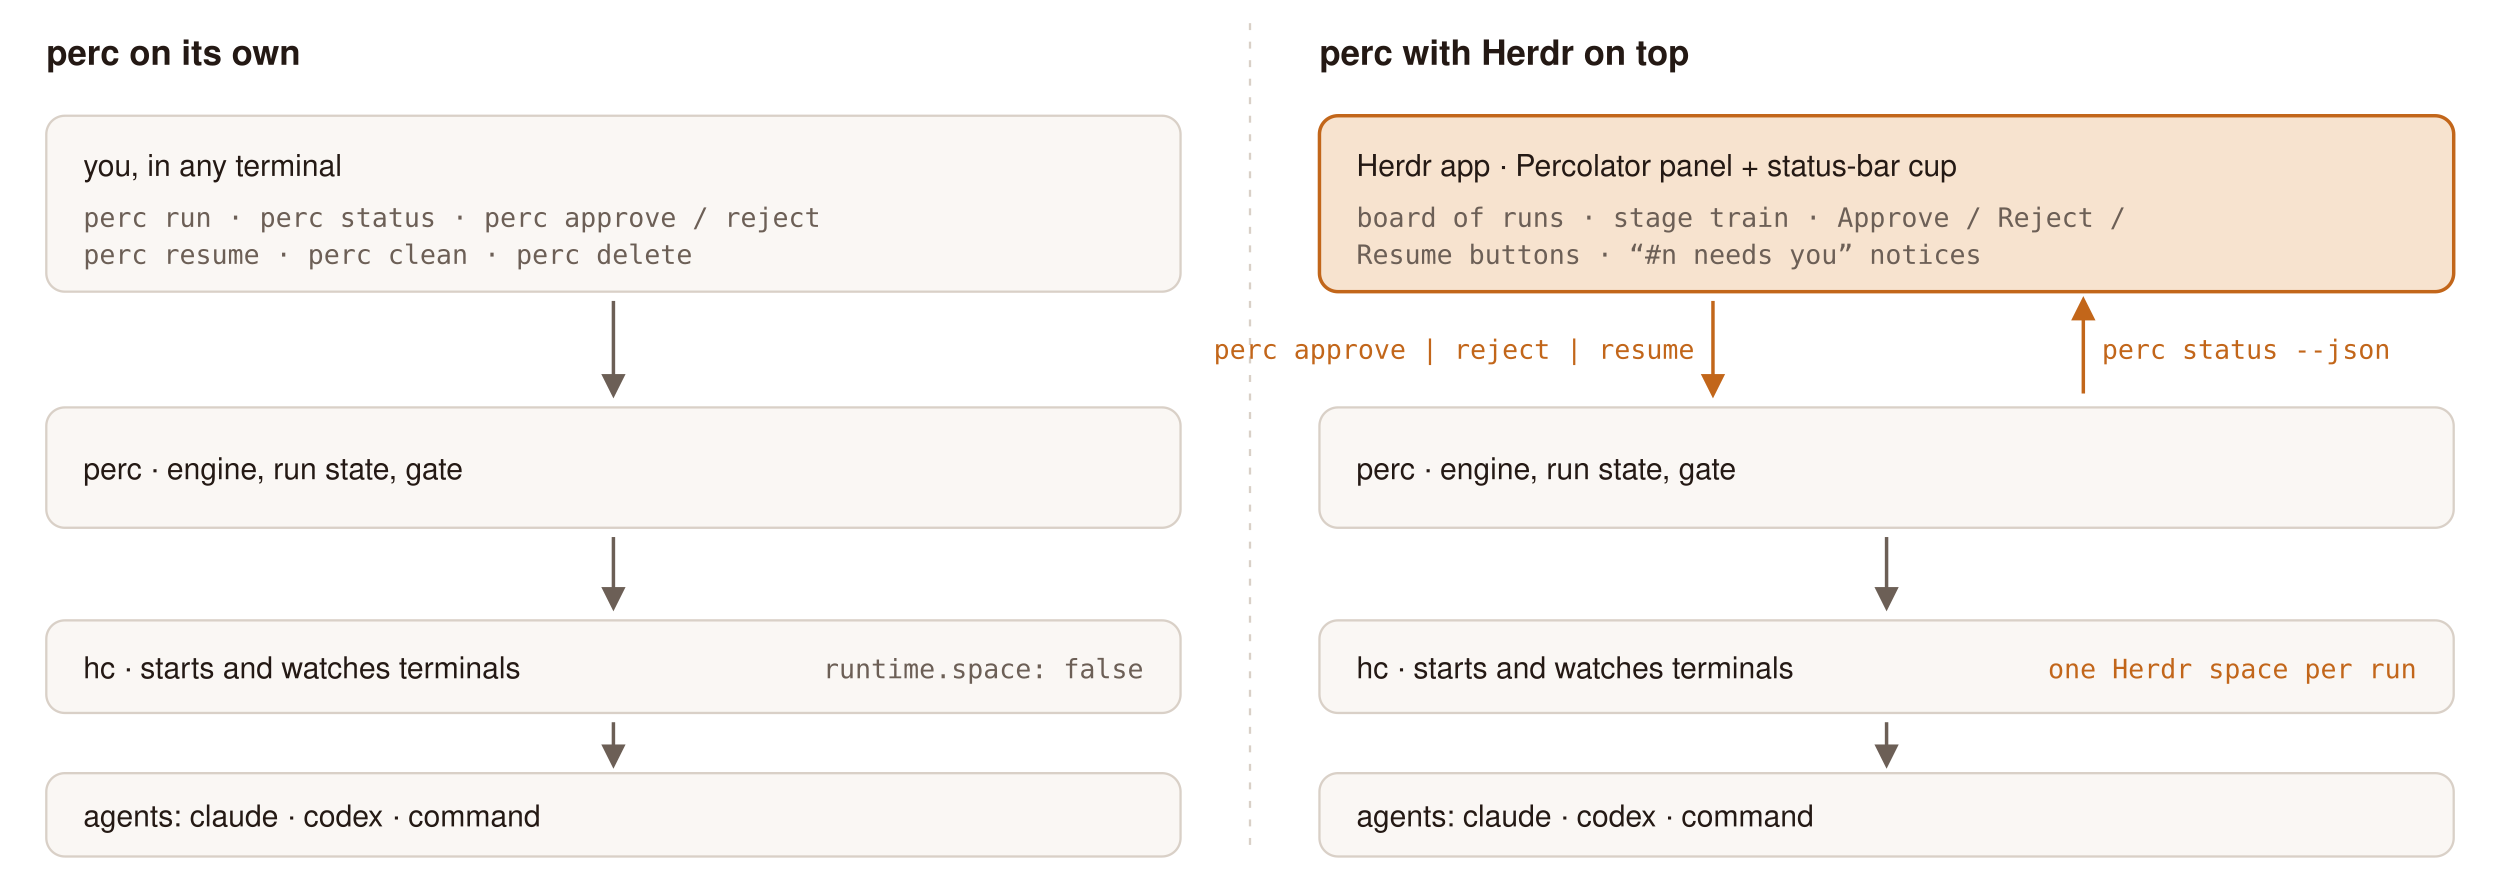
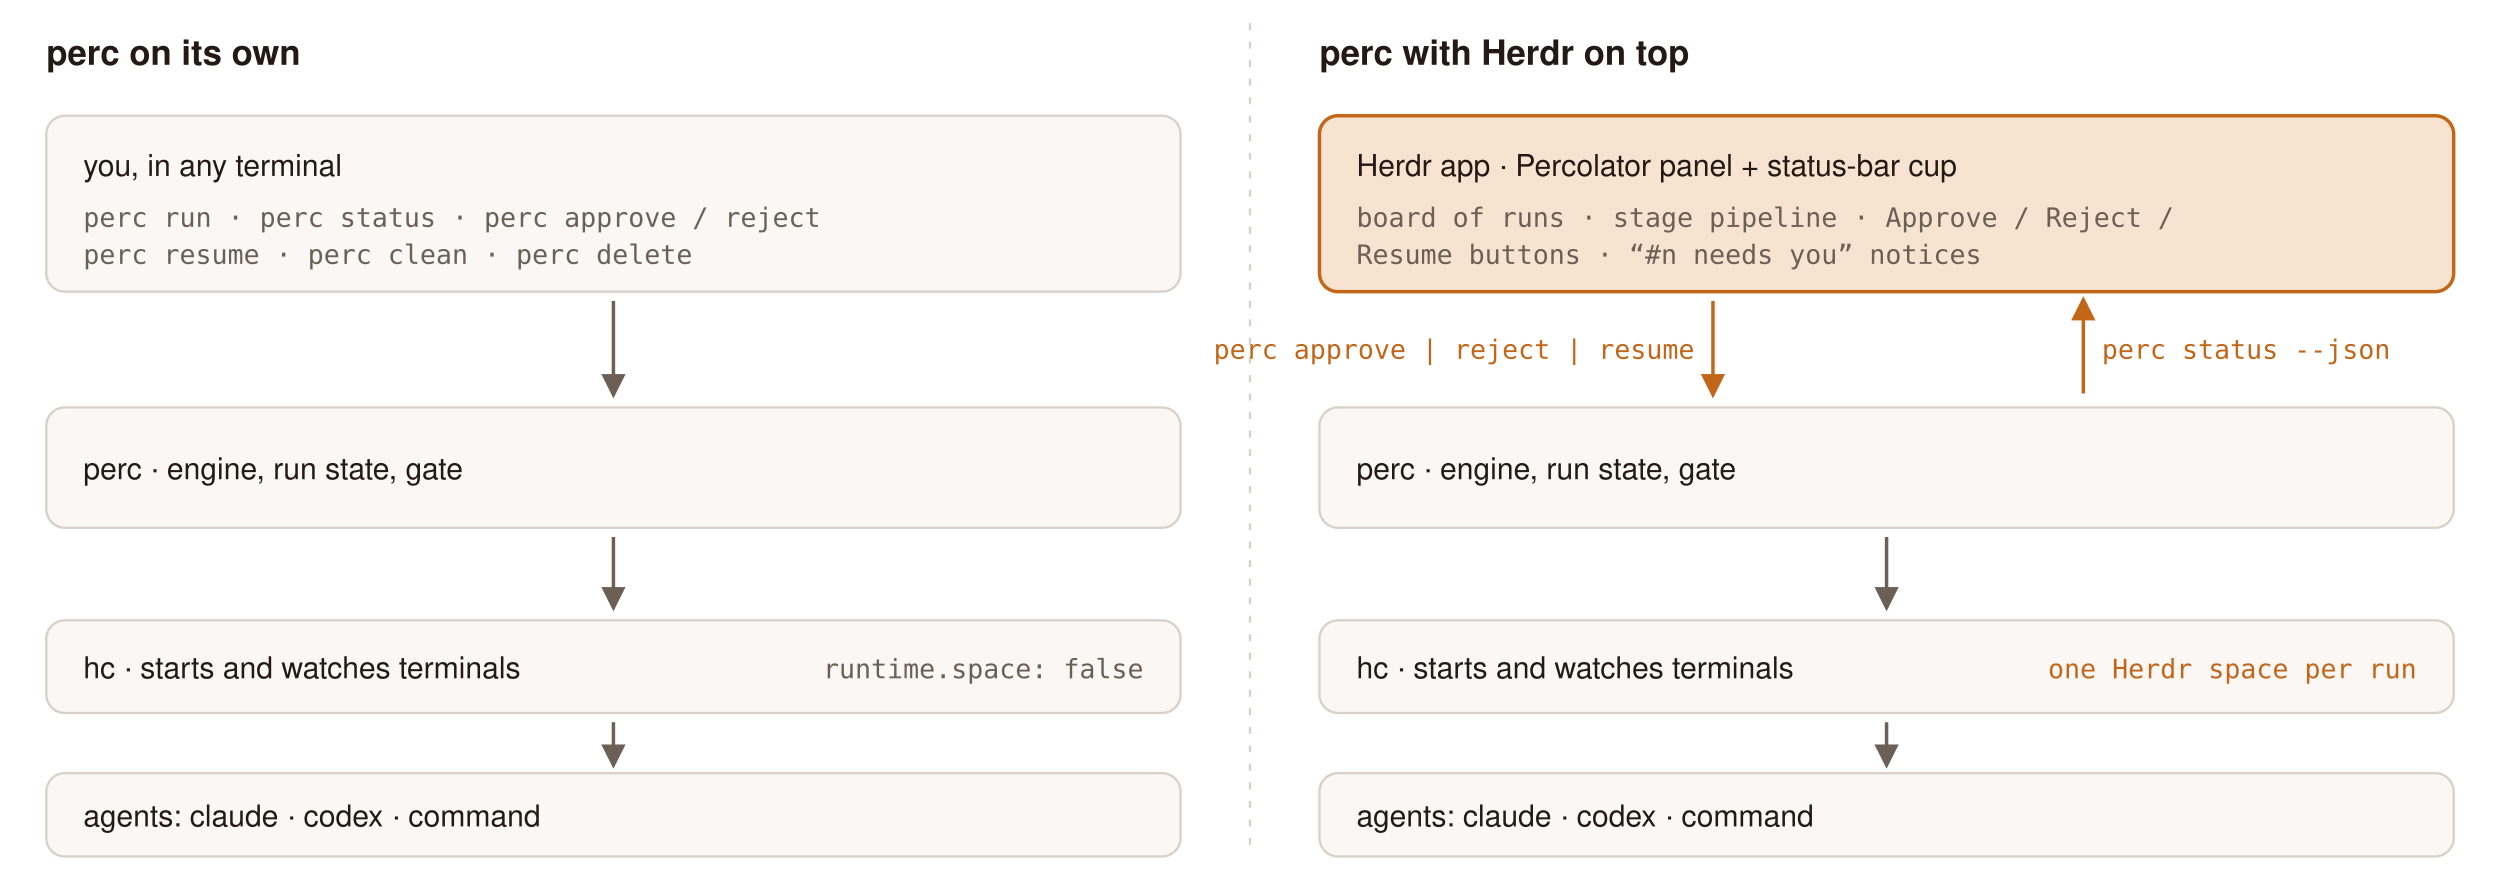
<svg xmlns="http://www.w3.org/2000/svg" viewBox="0 0 1080 380" width="1080" height="380" role="img" aria-label="Two setups side by side. On its own you drive perc from a terminal. With Herdr, the panel and cup read perc status --json and run perc approve, reject and resume for you; perc, hc and the agents are the same in both.">
  <style>
.ink{fill:#241914}.mut{fill:#6c5f56}.acc{fill:#c2661a}.wait{fill:#d94a33}.pass{fill:#3f74d8}.surf{fill:#faf7f4}
.s-line{stroke:#d9d0c7}.s-mut{stroke:#6c5f56}.s-acc{stroke:#c2661a}.s-wait{stroke:#d94a33}.s-ink{stroke:#241914}.s-pass{stroke:#3f74d8}
.box{fill:#faf7f4;stroke:#d9d0c7}.box-acc{fill:#f7e3cf;stroke:#c2661a}
.t12{font:600 12px -apple-system, 'Segoe UI', Helvetica, Arial, sans-serif;letter-spacing:.06em}.t13{font:500 13px -apple-system, 'Segoe UI', Helvetica, Arial, sans-serif}.hd{font:700 15px -apple-system, 'Segoe UI', Helvetica, Arial, sans-serif}.tm{font:11.5px ui-monospace, SFMono-Regular, 'Cascadia Code', Consolas, monospace}
</style>
  <defs>
    <marker id="am" viewBox="0 0 10 10" refX="8" refY="5" markerWidth="7" markerHeight="7" orient="auto-start-reverse">
      <path d="M0 0L10 5L0 10z" class="mut" />
    </marker>
    <marker id="aa" viewBox="0 0 10 10" refX="8" refY="5" markerWidth="7" markerHeight="7" orient="auto-start-reverse">
      <path d="M0 0L10 5L0 10z" class="acc" />
    </marker>
    <marker id="aw" viewBox="0 0 10 10" refX="8" refY="5" markerWidth="7" markerHeight="7" orient="auto-start-reverse">
      <path d="M0 0L10 5L0 10z" class="wait" />
    </marker>
  </defs>
  <text x="20" y="28" class="hd ink">perc on its own</text>
  <text x="570" y="28" class="hd ink">perc with Herdr on top</text>
  <line x1="540" y1="10" x2="540" y2="370" class="s-line" stroke-dasharray="3 5" />
  <rect x="20" y="50" width="490" height="76" rx="8" class="box" />
  <text x="36" y="76" class="t13 ink">you, in any terminal</text>
  <text x="36" y="98" class="tm mut">perc run · perc status · perc approve / reject</text>
  <text x="36" y="114" class="tm mut">perc resume · perc clean · perc delete</text>
  <line x1="265" y1="130" x2="265" y2="170" class="s-mut" stroke-width="1.5" marker-end="url(#am)" />
  <rect x="570" y="50" width="490" height="76" rx="8" class="box-acc" stroke-width="1.5" />
  <text x="586" y="76" class="t13 ink">Herdr app · Percolator panel + status-bar cup</text>
-   <text x="586" y="98" class="tm mut">board of runs · stage train · Approve / Reject /</text>
+   <text x="586" y="98" class="tm mut">board of runs · stage pipeline · Approve / Reject /</text>
  <text x="586" y="114" class="tm mut">Resume buttons · “#n needs you” notices</text>
  <line x1="740" y1="130" x2="740" y2="170" class="s-acc" stroke-width="1.5" marker-end="url(#aa)" />
  <text x="732" y="155" class="tm acc" text-anchor="end">perc approve | reject | resume</text>
  <line x1="900" y1="170" x2="900" y2="130" class="s-acc" stroke-width="1.5" marker-end="url(#aa)" />
  <text x="908" y="155" class="tm acc">perc status --json</text>
  <rect x="20" y="176" width="490" height="52" rx="8" class="box" />
  <text x="36" y="207" class="t13 ink">perc · engine, run state, gate</text>
  <line x1="265" y1="232" x2="265" y2="262" class="s-mut" stroke-width="1.5" marker-end="url(#am)" />
  <rect x="20" y="268" width="490" height="40" rx="8" class="box" />
  <text x="36" y="293" class="t13 ink">hc · starts and watches terminals</text>
  <line x1="265" y1="312" x2="265" y2="330" class="s-mut" stroke-width="1.5" marker-end="url(#am)" />
  <rect x="20" y="334" width="490" height="36" rx="8" class="box" />
  <text x="36" y="357" class="t13 ink">agents: claude · codex · command</text>
  <rect x="570" y="176" width="490" height="52" rx="8" class="box" />
  <text x="586" y="207" class="t13 ink">perc · engine, run state, gate</text>
  <line x1="815" y1="232" x2="815" y2="262" class="s-mut" stroke-width="1.5" marker-end="url(#am)" />
  <rect x="570" y="268" width="490" height="40" rx="8" class="box" />
  <text x="586" y="293" class="t13 ink">hc · starts and watches terminals</text>
  <line x1="815" y1="312" x2="815" y2="330" class="s-mut" stroke-width="1.5" marker-end="url(#am)" />
  <rect x="570" y="334" width="490" height="36" rx="8" class="box" />
  <text x="586" y="357" class="t13 ink">agents: claude · codex · command</text>
  <text x="494" y="293" class="tm mut" text-anchor="end">runtime.space: false</text>
  <text x="1044" y="293" class="tm acc" text-anchor="end">one Herdr space per run</text>
</svg>
